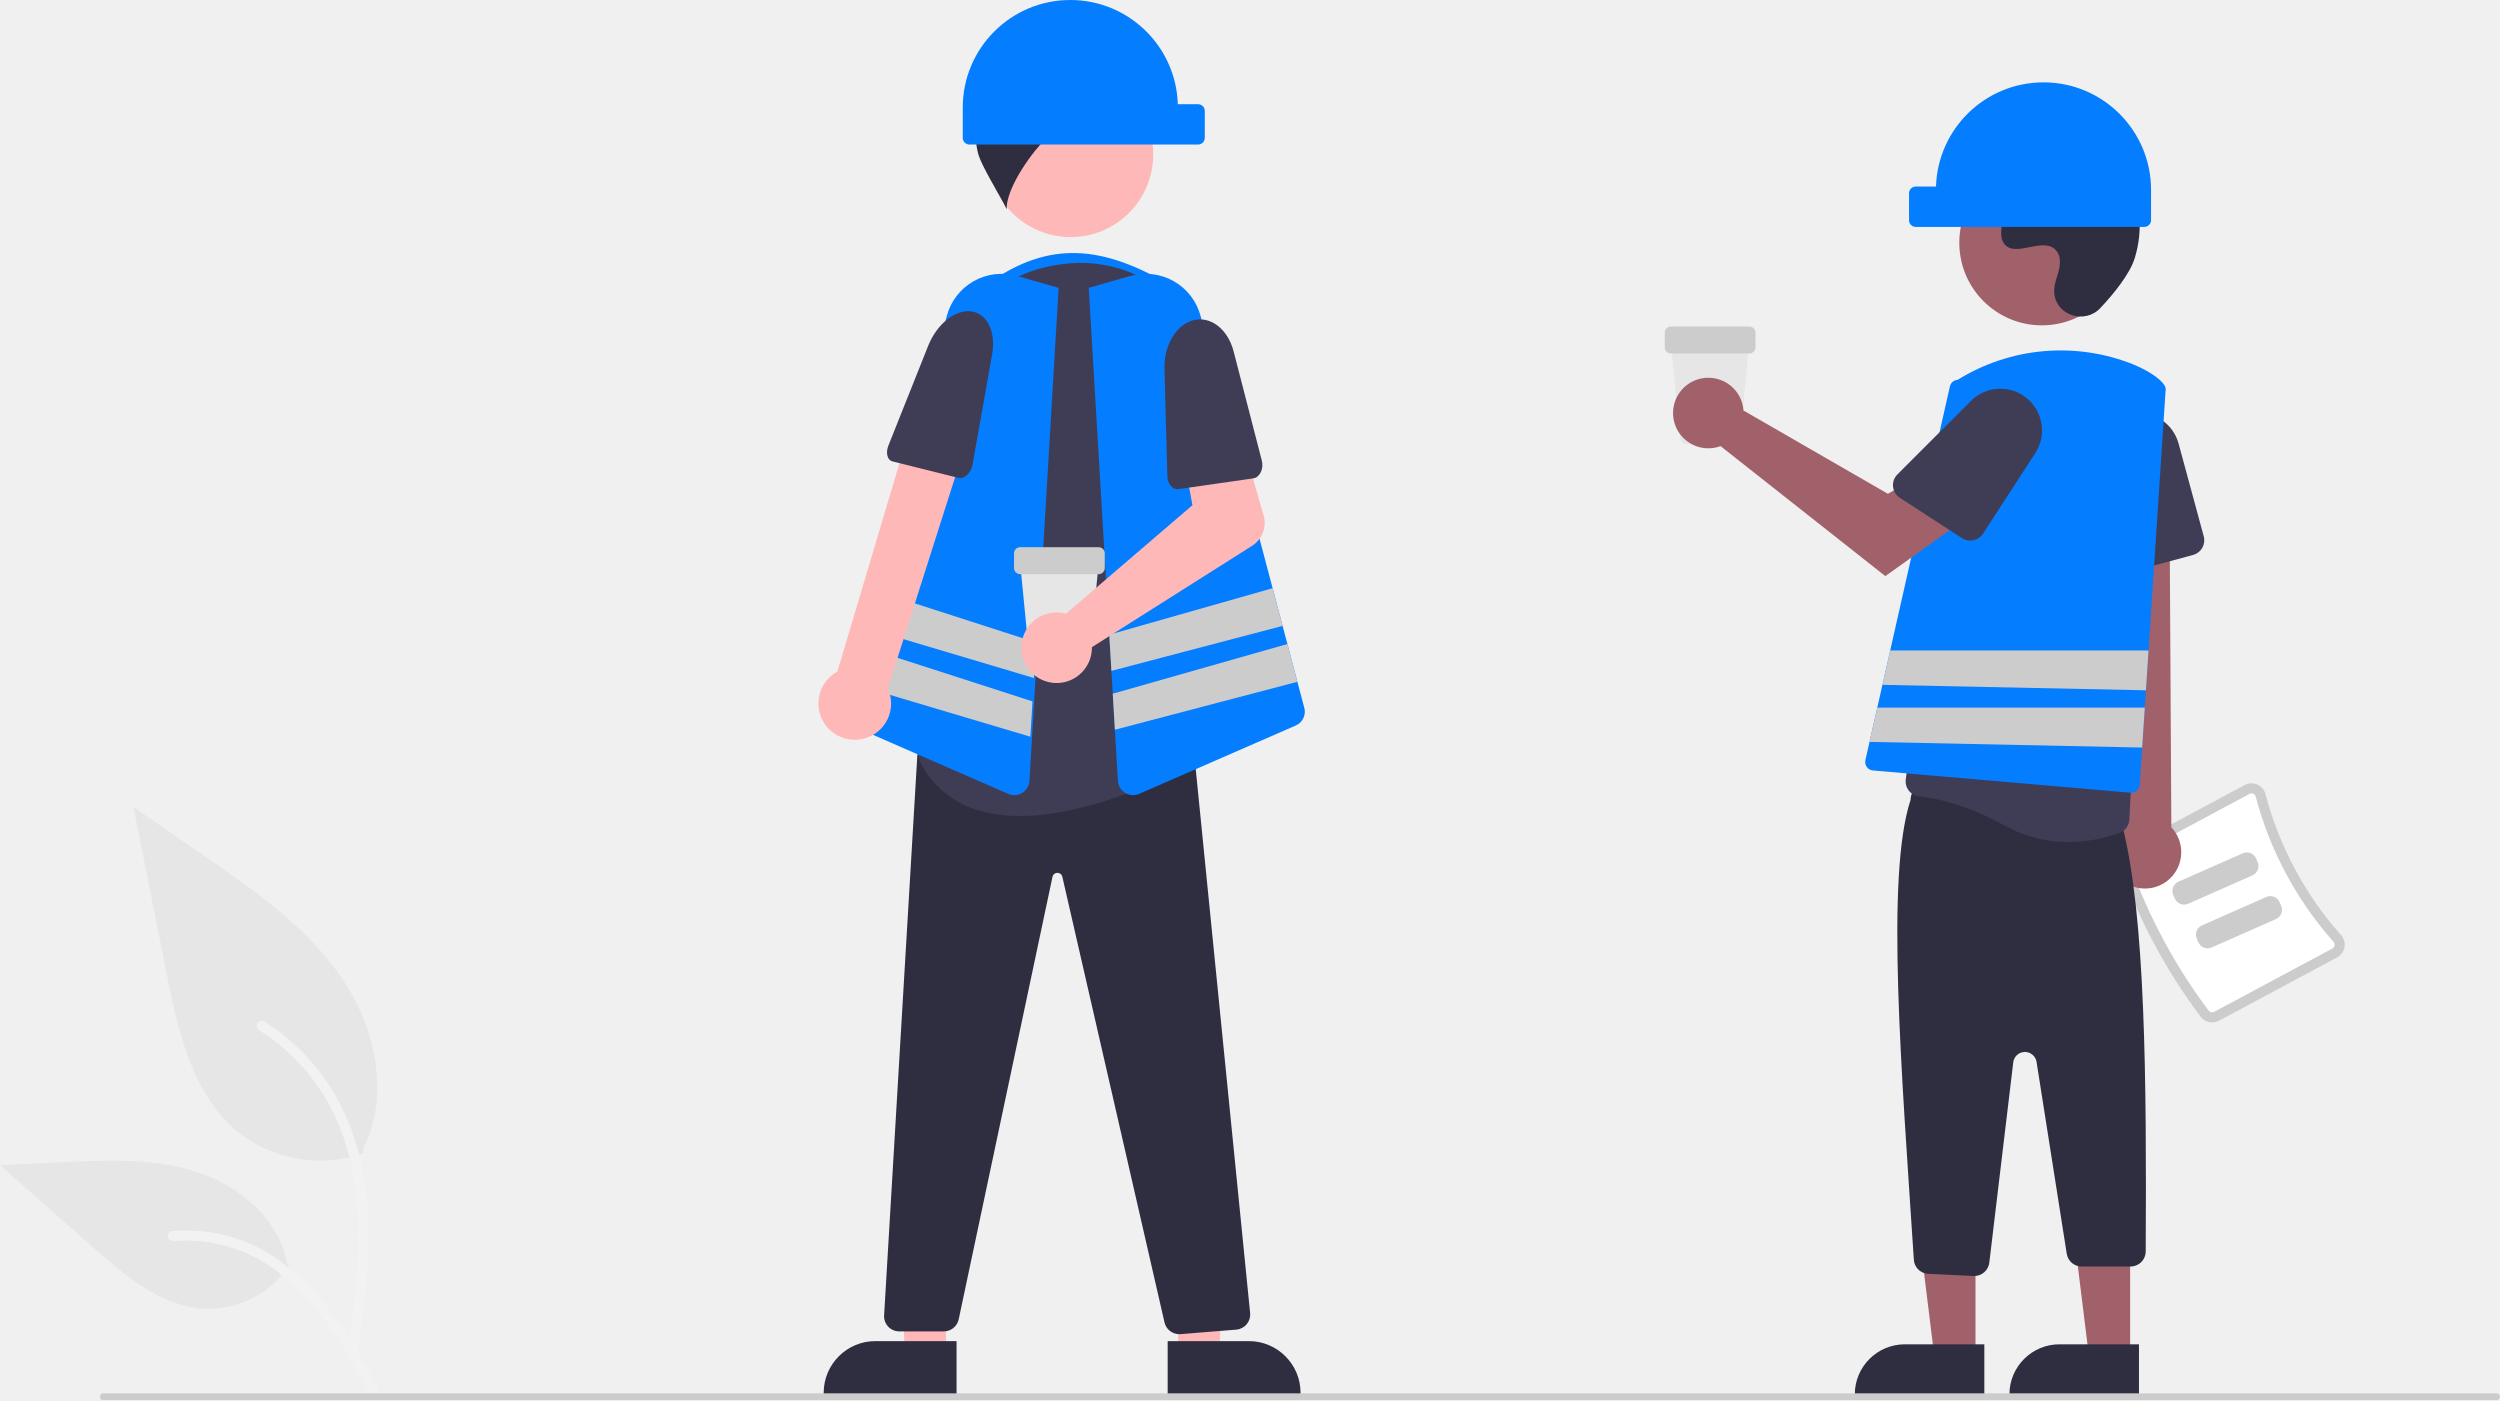
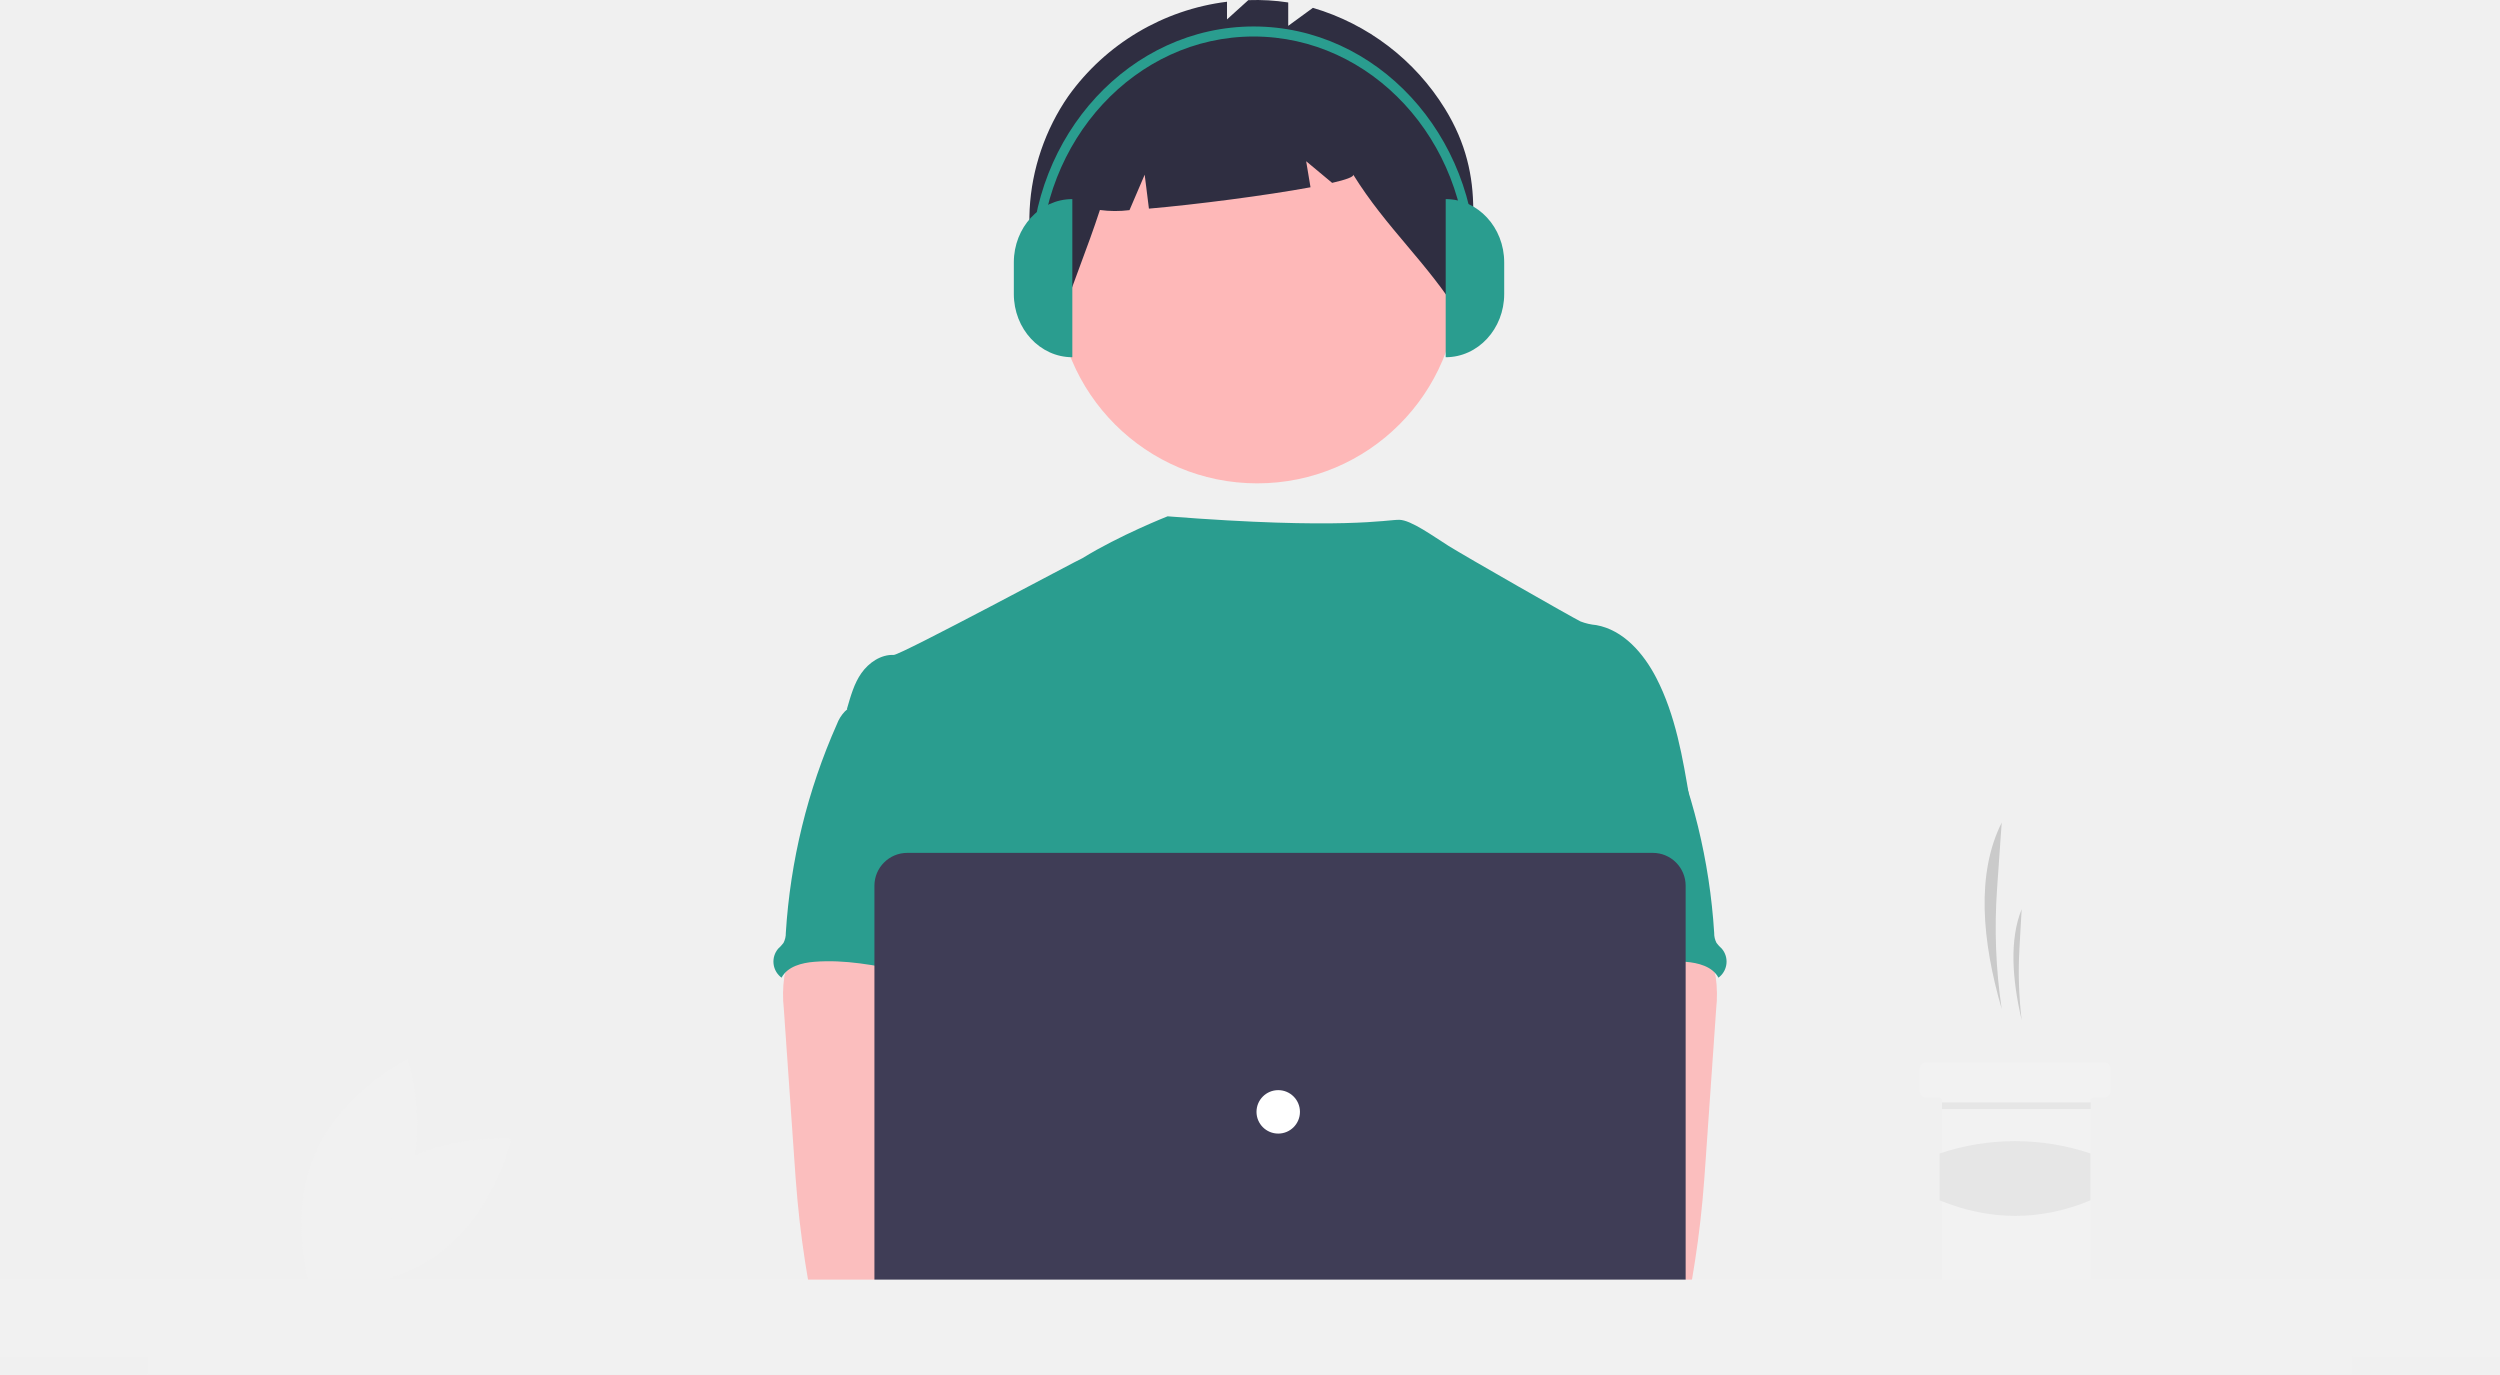
- <svg xmlns="http://www.w3.org/2000/svg" id="b64f0f6f-db43-4ca5-b855-c1335bdefc13" data-name="Layer 1" width="743.704" height="416.5" viewBox="0 0 743.704 416.5">
-   <path d="M743.934,373.905H729.798a1.818,1.818,0,0,1-1.816-1.647l-2.829-29.002h23.426L745.75,372.258A1.818,1.818,0,0,1,743.934,373.905Z" transform="translate(-228.1482 -241.75)" fill="#e6e6e6" />
-   <path d="M748.542,346.905H725.19a1.826,1.826,0,0,1-1.824-1.824v-4.378a1.826,1.826,0,0,1,1.824-1.824h23.351a1.826,1.826,0,0,1,1.824,1.824v4.378A1.826,1.826,0,0,1,748.542,346.905Z" transform="translate(-228.1482 -241.75)" fill="#ccc" />
-   <path d="M578.549,342.75h-56v-17c17.696-12.315,33.375-11.244,54,1Z" transform="translate(-228.1482 -241.75)" fill="#057dff" />
-   <polygon points="281.433 402.957 269.173 402.956 267.34 355.668 281.435 355.669 281.433 402.957" fill="#ffb8b8" />
-   <path d="M512.707,656.591l-39.531-.001v-.5a15.386,15.386,0,0,1,15.386-15.386h.001l24.144.001Z" transform="translate(-228.1482 -241.75)" fill="#2f2e41" />
-   <polygon points="350.486 402.957 362.746 402.956 364.579 355.668 350.484 355.669 350.486 402.957" fill="#ffb8b8" />
-   <path d="M575.507,640.704l24.144-.001h.001a15.386,15.386,0,0,1,15.386,15.386v.5l-39.531.001Z" transform="translate(-228.1482 -241.75)" fill="#2f2e41" />
-   <path d="M578.957,638.646a4.52,4.52,0,0,1-4.394-3.522L544.176,502.584a1.457,1.457,0,0,0-1.464-1.174h-.008a1.458,1.458,0,0,0-1.46,1.188L513.34,634.245a4.522,4.522,0,0,1-4.402,3.566H495.645a4.5,4.5,0,0,1-4.492-4.766l9.901-166.855,3.984-1.179.075.001,78.258.685,16.667,166.672a4.498,4.498,0,0,1-4.116,4.922l-16.604,1.341Q579.136,638.646,578.957,638.646Z" transform="translate(-228.1482 -241.75)" fill="#2f2e41" />
-   <circle cx="318.491" cy="45.971" r="24.561" fill="#ffb8b8" />
-   <path d="M531.593,484.484a42.393,42.393,0,0,1-12.728-1.791,28.097,28.097,0,0,1-17.038-14.375,4.505,4.505,0,0,1-.335-3.354c2.709-9.245,15.799-57.301,7.447-95.503a40.485,40.485,0,0,1,5.755-31.114,39.977,39.977,0,0,1,25.927-17.438l0-.001c1.385-.271,2.778-.492,4.139-.66a39.836,39.836,0,0,1,32.258,10.613,40.82,40.82,0,0,1,12.816,32.36l-6.419,103.004a4.46,4.46,0,0,1-2.398,3.703C573.625,473.801,551.418,484.484,531.593,484.484Z" transform="translate(-228.1482 -241.75)" fill="#3f3d56" />
-   <path d="M574.386,269.642A30.156,30.156,0,0,0,541.333,251.058l7.744,6.258c-9.622.324-19.75-.365-26.619,6.379,2.187-.061,5.054,4.617,7.241,4.557-4.089.081-7.797,2.954-9.603,6.623a18.865,18.865,0,0,0-1.114,11.997c.808,4.009,6.968,13.402,8.626,17.14-.285-9.77,18.949-33.074,28.342-30.642a25.772,25.772,0,0,0-11.9,9.035A34.904,34.904,0,0,1,564.75,279.018a14.65,14.65,0,0,0,4.935.276,6.025,6.025,0,0,0,3.572-9.629Z" transform="translate(-228.1482 -241.75)" fill="#2f2e41" />
-   <path d="M529.901,478.299a4.504,4.504,0,0,1-1.802-.38l-46.601-20.34a4.47,4.47,0,0,1-2.553-5.277l30.85-116.539a16.865,16.865,0,0,1,20.941-11.903l12.335,3.521-8.684,146.681a4.513,4.513,0,0,1-2.146,3.57A4.466,4.466,0,0,1,529.901,478.299Z" transform="translate(-228.1482 -241.75)" fill="#057dff" />
-   <path d="M616.149,452.3l-2.05-7.73-2.97-11.24-1.43-5.39-2.97-11.21-21.43-80.97a16.847,16.847,0,0,0-20.94-11.9l-12.33,3.52,6.11,103.17.63,10.77.4,6.79v.01l.64,10.71.9,15.23a4.53,4.53,0,0,0,4.49,4.24,4.583,4.583,0,0,0,1.8-.38l46.6-20.34A4.466,4.466,0,0,0,616.149,452.3Z" transform="translate(-228.1482 -241.75)" fill="#057dff" />
-   <polygon points="381.55 186.19 330.621 199.57 329.99 188.8 378.581 174.98 381.55 186.19" fill="#ccc" />
-   <polygon points="385.95 202.82 331.66 217.08 331.021 206.37 331.021 206.36 382.981 191.58 385.95 202.82" fill="#ccc" />
-   <polygon points="308.181 191.12 307.55 201.69 257.601 186.81 260.53 175.75 308.181 191.12" fill="#ccc" />
-   <polygon points="307.14 208.65 256.17 192.2 253.24 203.29 306.52 219.16 307.14 208.65" fill="#ccc" />
-   <path d="M485.207,461.454a10.743,10.743,0,0,0,7.044-14.891l23.962-75.226-16.991-3.559-21.969,73.753a10.801,10.801,0,0,0,7.955,19.922Z" transform="translate(-228.1482 -241.75)" fill="#ffb8b8" />
-   <path d="M516.878,334.356h0c4.879.498,7.623,5.984,6.41,12.814L517.467,379.948c-.436,2.457-2.458,4.403-4.139,3.982l-19.69-4.922c-1.515-.379-2.073-2.531-1.215-4.685L504.243,344.67C506.81,338.23,512.148,333.873,516.878,334.356Z" transform="translate(-228.1482 -241.75)" fill="#3f3d56" />
-   <path d="M546.549,241.75h0a31.993,31.993,0,0,1,31.975,31h6.025a2,2,0,0,1,2,2v8a2,2,0,0,1-2,2h-68a2,2,0,0,1-2-2v-9A32,32,0,0,1,546.549,241.75Z" transform="translate(-228.1482 -241.75)" fill="#057dff" />
-   <path d="M550.372,439.555H536.237A1.818,1.818,0,0,1,534.421,437.908l-2.829-29.002h23.426l-2.829,29.001A1.818,1.818,0,0,1,550.372,439.555Z" transform="translate(-228.1482 -241.75)" fill="#e6e6e6" />
-   <path d="M554.98,412.555H531.629a1.826,1.826,0,0,1-1.824-1.824v-4.378a1.826,1.826,0,0,1,1.824-1.824h23.351a1.826,1.826,0,0,1,1.824,1.824v4.378A1.826,1.826,0,0,1,554.98,412.555Z" transform="translate(-228.1482 -241.75)" fill="#ccc" />
-   <path d="M543.608,424.002a10.526,10.526,0,0,1,1.626.319l37.646-32.284-2.201-11.845,17.443-5.658L604.056,395.125a8,8,0,0,1-3.409,8.975l-47.677,30.17a10.497,10.497,0,1,1-9.361-10.269Z" transform="translate(-228.1482 -241.75)" fill="#ffb8b8" />
-   <path d="M582.978,337.063h0c5.212-1.459,10.419,2.508,12.164,9.266l8.373,32.43c.628,2.431-.591,5.014-2.496,5.288l-22.307,3.209c-1.716.247-3.229-1.513-3.292-3.832l-.866-31.913C574.368,344.581,577.926,338.478,582.978,337.063Z" transform="translate(-228.1482 -241.75)" fill="#3f3d56" />
-   <path d="M882.811,544.22a167.506,167.506,0,0,1-24.075-44.932,4.303,4.303,0,0,1,2.032-5.179l35.145-18.832a4.247,4.247,0,0,1,3.726-.151,4.319,4.319,0,0,1,2.461,2.884,102.328,102.328,0,0,0,22.446,41.891,4.318,4.318,0,0,1,1.038,3.647,4.247,4.247,0,0,1-2.189,3.018L888.249,545.397A4.303,4.303,0,0,1,882.811,544.22Z" transform="translate(-228.1482 -241.75)" fill="#ccc" />
-   <path d="M885.209,542.418a1.299,1.299,0,0,0,1.622.335l35.145-18.832a1.246,1.246,0,0,0,.653-.897,1.318,1.318,0,0,0-.325-1.128,105.34,105.34,0,0,1-23.107-43.125,1.319,1.319,0,0,0-.758-.895,1.247,1.247,0,0,0-1.11.046l-35.145,18.832a1.298,1.298,0,0,0-.62,1.537,164.507,164.507,0,0,0,23.645,44.127Z" transform="translate(-228.1482 -241.75)" fill="#fff" />
-   <path d="M898.22,502.152l-19.142,8.45a3.003,3.003,0,0,1-3.956-1.533l-.473-1.073a3.003,3.003,0,0,1,1.533-3.956l19.142-8.45a3.003,3.003,0,0,1,3.956,1.533l.473,1.073A3.003,3.003,0,0,1,898.22,502.152Z" transform="translate(-228.1482 -241.75)" fill="#ccc" />
-   <path d="M905.22,515.152l-19.142,8.45a3.003,3.003,0,0,1-3.956-1.533l-.473-1.073a3.003,3.003,0,0,1,1.533-3.956l19.142-8.45a3.003,3.003,0,0,1,3.956,1.533l.473,1.073A3.003,3.003,0,0,1,905.22,515.152Z" transform="translate(-228.1482 -241.75)" fill="#ccc" />
-   <path d="M860.327,504.32a10.743,10.743,0,0,1-2.062-16.343l-8.072-114.558,23.253,2.255.639,112.187a10.801,10.801,0,0,1-13.757,16.459Z" transform="translate(-228.1482 -241.75)" fill="#a0616a" />
-   <path d="M855.456,411.912a4.482,4.482,0,0,1-1.859-3.401L851.893,377.635a12.399,12.399,0,0,1,24.346-3.927l7.485,27.605a4.505,4.505,0,0,1-3.166,5.521L859.268,412.606A4.483,4.483,0,0,1,855.456,411.912Z" transform="translate(-228.1482 -241.75)" fill="#3f3d56" />
-   <polygon points="587.676 403.408 575.416 403.408 569.584 356.12 587.678 356.12 587.676 403.408" fill="#a0616a" />
-   <path d="M566.659,399.905H590.303a0,0,0,0,1,0,0v14.887a0,0,0,0,1,0,0H551.772a0,0,0,0,1,0,0v0A14.887,14.887,0,0,1,566.659,399.905Z" fill="#2f2e41" />
-   <polygon points="633.676 403.408 621.416 403.408 615.584 356.12 633.678 356.12 633.676 403.408" fill="#a0616a" />
-   <path d="M612.659,399.905H636.303a0,0,0,0,1,0,0v14.887a0,0,0,0,1,0,0H597.772a0,0,0,0,1,0,0v0A14.887,14.887,0,0,1,612.659,399.905Z" fill="#2f2e41" />
-   <path d="M815.245,621.335l-13.496-.644a4.499,4.499,0,0,1-4.286-4.463c-3.558-54.919-8.486-113.807-.942-136.557a4.501,4.501,0,0,1,5.146-4.485l53.994,7.838a4.474,4.474,0,0,1,3.854,4.42c6.894,26.936,7.205,75.782,6.944,126.534a4.5,4.5,0,0,1-4.5,4.534h-14.55a4.479,4.479,0,0,1-4.445-3.801l-8.977-57.067a3.5,3.5,0,0,0-6.933.128l-7.126,59.603a4.517,4.517,0,0,1-4.469,3.966Q815.352,621.341,815.245,621.335Z" transform="translate(-228.1482 -241.75)" fill="#2f2e41" />
-   <path d="M824.746,487.451c-11.899-6.611-21.197-8.349-25.68-8.796a4.418,4.418,0,0,1-3.053-1.673,4.478,4.478,0,0,1-.931-3.401l12.938-96.051a33.219,33.219,0,0,1,19.364-25.957,32.306,32.306,0,0,1,31.396,2.461q.665.442,1.305.903a33.178,33.178,0,0,1,12.636,34.573c-7.934,32.455-10.659,85.662-11.125,95.999a4.465,4.465,0,0,1-2.918,4.005,45.085,45.085,0,0,1-15.226,2.711A38.125,38.125,0,0,1,824.746,487.451Z" transform="translate(-228.1482 -241.75)" fill="#3f3d56" />
-   <circle cx="607.419" cy="72.22" r="24.561" fill="#a0616a" />
-   <path d="M852.948,333.401c-4.582,4.881-13.091,2.261-13.688-4.407a8.056,8.056,0,0,1,.01-1.556c.308-2.954,2.015-5.635,1.606-8.754a4.59,4.59,0,0,0-.84-2.149c-3.651-4.889-12.222,2.187-15.668-2.239-2.113-2.714.371-6.987-1.251-10.021-2.14-4.004-8.479-2.029-12.454-4.221-4.423-2.439-4.158-9.225-1.247-13.353,3.551-5.034,9.776-7.72,15.923-8.107s12.253,1.275,17.992,3.511c6.521,2.541,12.988,6.054,17.001,11.788,4.88,6.973,5.35,16.348,2.909,24.502C861.757,323.356,856.69,329.416,852.948,333.401Z" transform="translate(-228.1482 -241.75)" fill="#2f2e41" />
-   <path d="M872.399,357.28c-.43-2.02-4.12-4.78-9.4-7.03a58.135,58.135,0,0,0-52.5,4.5,2.48,2.48,0,0,0-2.29,1.95l-17.76,78.55-2.31,10.23-1.53,6.77-2.31,10.2-1.23,5.45a2.508,2.508,0,0,0,2.22,3.05l76.69,6.62c.07,0,.15.01.22.01a2.5,2.5,0,0,0,2.48-2.34l.73-11.11.78-11.88.34-5.15.77-11.85,5.11-77.84V357.34Z" transform="translate(-228.1482 -241.75)" fill="#057dff" />
-   <path d="M746.564,362.224a10.526,10.526,0,0,1,.239,1.64l42.957,24.782,10.441-6.011,11.131,14.572L788.996,413.128l-49.008-38.663a10.496,10.496,0,1,1,6.576-12.241Z" transform="translate(-228.1482 -241.75)" fill="#a0616a" />
-   <path d="M791.295,386.539a4.482,4.482,0,0,1,1.293-3.653l21.863-21.868a12.399,12.399,0,0,1,19.168,15.516l-15.57,23.992a4.505,4.505,0,0,1-6.224,1.325l-18.504-12.009A4.483,4.483,0,0,1,791.295,386.539Z" transform="translate(-228.1482 -241.75)" fill="#3f3d56" />
-   <polygon points="639.15 193.5 638.38 205.35 559.99 203.73 562.3 193.5 639.15 193.5" fill="#ccc" />
-   <polygon points="638.041 210.5 637.26 222.38 556.15 220.7 558.461 210.5 638.041 210.5" fill="#ccc" />
-   <path d="M836.049,266.25h0a31.993,31.993,0,0,0-31.975,31h-6.025a2,2,0,0,0-2,2v8a2,2,0,0,0,2,2h68a2,2,0,0,0,2-2v-9A32,32,0,0,0,836.049,266.25Z" transform="translate(-228.1482 -241.75)" fill="#057dff" />
-   <path d="M336.263,584.806a39.063,39.063,0,0,1-37.721-6.645c-13.212-11.089-17.354-29.359-20.725-46.275l-9.969-50.036L288.719,496.222c15.01,10.335,30.357,21.001,40.75,35.971s14.929,35.405,6.579,51.603" transform="translate(-228.1482 -241.75)" fill="#e6e6e6" />
-   <path d="M334.478,645.385c2.112-15.387,4.285-30.973,2.803-46.525-1.316-13.812-5.53-27.303-14.109-38.364a63.819,63.819,0,0,0-16.374-14.837c-1.637-1.034-3.144,1.561-1.514,2.59a60.672,60.672,0,0,1,23.999,28.956c5.225,13.289,6.064,27.776,5.164,41.893-.544,8.537-1.698,17.019-2.861,25.489a1.554,1.554,0,0,0,1.048,1.845,1.509,1.509,0,0,0,1.845-1.048Z" transform="translate(-228.1482 -241.75)" fill="#f2f2f2" />
-   <path d="M314.131,618.156a28.755,28.755,0,0,1-25.055,12.931c-12.683-.602-23.257-9.454-32.775-17.858l-28.153-24.857,18.633-.892c13.4-.641,27.145-1.239,39.908,2.893s24.533,14.077,26.867,27.287" transform="translate(-228.1482 -241.75)" fill="#e6e6e6" />
-   <path d="M340.449,654.23c-10.168-17.991-21.961-37.986-43.035-44.377a48.022,48.022,0,0,0-18.101-1.869c-1.922.166-1.442,3.128.476,2.963a44.614,44.614,0,0,1,28.886,7.642c8.145,5.544,14.487,13.252,19.854,21.425,3.288,5.007,6.233,10.226,9.178,15.438.941,1.666,3.693.463,2.74-1.222Z" transform="translate(-228.1482 -241.75)" fill="#f2f2f2" />
-   <path d="M970.852,658.25h-712a1,1,0,0,1,0-2h712a1,1,0,0,1,0,2Z" transform="translate(-228.1482 -241.75)" fill="#ccc" />
+ <svg xmlns="http://www.w3.org/2000/svg" id="a57f6051-90d9-4b0f-831b-7c7398482616" data-name="Layer 1" width="878.63" height="483" viewBox="0 0 878.63 483">
+   <path d="M294.716,621.203c-19.511,14.544-25.04,40.135-25.04,40.135s26.104,2.009,45.615-12.535,25.04-40.135,25.04-40.135S314.227,606.659,294.716,621.203Z" transform="translate(-160.6848 -208.5)" fill="#f1f1f1" />
+   <path d="M302.844,628.032c-9.377,22.456-32.862,34.028-32.862,34.028s-8.281-24.837,1.096-47.293,32.862-34.028,32.862-34.028S312.221,605.576,302.844,628.032Z" transform="translate(-160.6848 -208.5)" fill="#f1f1f1" />
+   <path d="M864.187,563.114h0a194.657,194.657,0,0,1-1.633-42.195l1.633-23.307h0c-9,17.908-6.966,41.479,0,65.502Z" transform="translate(-160.6848 -208.5)" fill="#cacaca" />
+   <path d="M871.205,567.013h0a143.091,143.091,0,0,1-.786-25.116l.786-13.873h0C866.875,538.683,867.854,552.713,871.205,567.013Z" transform="translate(-160.6848 -208.5)" fill="#cacaca" />
+   <path d="M902.401,584.17v7.798a2.352,2.352,0,0,1-2.339,2.339h-3.899a.777.777,0,0,0-.78.78v63.943a2.351,2.351,0,0,1-2.339,2.339H845.476a2.341,2.341,0,0,1-2.339-2.339V595.087a.782.782,0,0,0-.78-.78H837.678a2.341,2.341,0,0,1-2.339-2.339v-7.798a2.336,2.336,0,0,1,2.339-2.339h62.383A2.346,2.346,0,0,1,902.401,584.17Z" transform="translate(-160.6848 -208.5)" fill="#f2f2f2" />
+   <rect x="682.522" y="387.445" width="52.246" height="2.339" fill="#e6e6e6" />
+   <path d="M895.383,630.369c-17.483,7.235-35.156,7.315-53.026,0v-16.481a83.274,83.274,0,0,1,53.026,0Z" transform="translate(-160.6848 -208.5)" fill="#e6e6e6" />
+   <circle id="fff0188c-9915-4c0d-8339-9317a77083e8" data-name="Ellipse 276" cx="441.853" cy="99.211" r="70.666" fill="#feb8b8" />
+   <path id="ac220ed6-7c3f-4d1e-8d82-3295770c496a" data-name="Path 1461" d="M668.54,246.746a81.614,81.614,0,0,0-46.43-35.492l-8.675,6.331v-8.22a75.123,75.123,0,0,0-14.032-.817l-7.485,6.772V209.11a80.834,80.834,0,0,0-55.763,33.169c-16.254,23.432-18.998,56.032-3.011,79.652,4.388-13.487,9.715-26.142,14.104-39.628a39.916,39.916,0,0,0,10.399.05l5.339-12.459,1.492,11.931c16.55-1.441,41.096-4.607,56.785-7.508l-1.526-9.154,9.128,7.606c4.806-1.106,7.66-2.11,7.425-2.877,11.668,18.811,25.948,30.826,37.616,49.637C678.337,293.006,683.437,270.951,668.54,246.746Z" transform="translate(-160.6848 -208.5)" fill="#2f2e41" />
+   <path d="M754.52,489.43c-2.43-14.619-4.936-29.519-11.731-42.689-4.466-8.626-11.554-16.847-21.11-18.552a20.422,20.422,0,0,1-5.497-1.272c-2.8-1.349-40.425-22.827-46.405-26.568-5.135-3.212-13.24-9.158-17.327-9.158-4.112-.09-19.878,3.579-81.414-1.231,0,0-16.905,6.663-29.985,14.743-.198-.131-63.869,34.06-66.261,33.97-4.53-.191-8.741,2.71-11.338,6.362-2.596,3.652-3.814,8.174-5.089,12.546,13.907,30.97,26.631,61.98,40.539,92.95a7.931,7.931,0,0,1,1.006,3.815,9.31,9.31,0,0,1-1.73,3.815c-6.82,10.956-6.603,24.736-5.858,37.613.746,12.877,1.668,26.478-4.087,38.02-1.565,3.169-3.601,6.069-5.089,9.238-3.486,7.177-4.746,30.131-2.71,37.842l255.121,7.309C730.067,673.102,754.52,489.43,754.52,489.43Z" transform="translate(-160.6848 -208.5)" fill="#2a9d8f" />
+   <path id="bb46eb08-8e3e-4ac5-913b-26d221d967b9" data-name="Path 1421" d="M436.31,551.903a45.043,45.043,0,0,0-.153,11.109l3.657,52.513c.343,4.949.681,9.887,1.146,14.824.877,9.581,2.188,19.086,3.815,28.578a5.09,5.09,0,0,0,5.216,4.949c16.096,3.406,32.726,3.27,49.153,2.342,25.067-1.399,89.198-4.046,93.116-9.136s1.635-13.322-3.474-17.438-89.739-14.149-89.739-14.149c.827-6.553,3.321-12.724,5.688-18.946,4.25-11.035,8.22-22.432,8.297-34.253s-4.377-24.25-14.061-31.022c-7.966-5.56-18.221-6.591-27.928-6.362-7.062.203-19.265-1.489-25.716,1.272C440.223,538.431,437.264,546.905,436.31,551.903Z" transform="translate(-160.6848 -208.5)" fill="#fbbebe" />
+   <path id="efe93a1e-ccdd-49fd-af5f-e26394aa0937" data-name="Path 1430" d="M457.627,458.523a13.17,13.17,0,0,0-2.824,4.518A213.588,213.588,0,0,0,436.862,536.356a7.329,7.329,0,0,1-.827,3.55,15.535,15.535,0,0,1-1.87,2.023,7.024,7.024,0,0,0,.84,9.898q.173.146.356.281c2.099-3.951,7.125-5.242,11.592-5.586,21.389-1.692,42.282,8.259,63.734,7.508-1.514-5.23-3.691-10.256-4.925-15.548-5.459-23.502,8.156-49.089-.191-71.726-1.667-4.53-4.453-8.983-8.843-10.968a23.555,23.555,0,0,0-5.662-1.499c-5.421-.98-16.212-5.166-21.453-3.486-1.935.624-2.697,2.443-4.301,3.542C462.877,455.902,459.646,456.474,457.627,458.523Z" transform="translate(-160.6848 -208.5)" fill="#2a9d8f" />
+   <path id="a38c3c09-000b-42b7-8619-0229d8aff5e9" data-name="Path 1421" d="M754.672,536.183c-6.451-2.762-18.653-1.069-25.716-1.272-9.707-.229-19.962.802-27.928,6.362-9.684,6.772-14.137,19.201-14.061,31.022s4.046,23.218,8.297,34.253c2.366,6.222,4.861,12.393,5.688,18.946,0,0-84.63,10.034-89.739,14.149s-7.392,12.348-3.474,17.438,126.173,10.2,142.269,6.794a5.09,5.09,0,0,0,5.216-4.949c1.627-9.491,2.937-18.996,3.815-28.578.465-4.937.802-9.874,1.146-14.824l3.657-52.513a45.043,45.043,0,0,0-.153-11.109C762.736,546.905,759.777,538.431,754.672,536.183Z" transform="translate(-160.6848 -208.5)" fill="#fbbebe" />
+   <path id="bd3879bf-5d05-49be-b690-c4d97e29a2ab" data-name="Path 1430" d="M734.687,454.346c-1.603-1.099-2.366-2.918-4.301-3.542-5.241-1.68-16.032,2.507-21.453,3.486a23.555,23.555,0,0,0-5.662,1.499c-4.389,1.985-7.175,6.438-8.843,10.968-8.347,22.637,5.268,48.224-.191,71.726-1.234,5.293-3.411,10.318-4.925,15.548,21.453.751,42.346-9.2,63.734-7.508,4.467.343,9.493,1.635,11.592,5.586q.183-.135.356-.281a7.024,7.024,0,0,0,.84-9.898,15.535,15.535,0,0,1-1.87-2.023,7.329,7.329,0,0,1-.827-3.55,213.588,213.588,0,0,0-17.941-73.316,13.17,13.17,0,0,0-2.824-4.518C740.354,456.474,737.123,455.902,734.687,454.346Z" transform="translate(-160.6848 -208.5)" fill="#2a9d8f" />
+   <circle cx="420.924" cy="438.81" r="19.073" fill="#fbbebe" />
+   <circle cx="463.156" cy="438.81" r="19.073" fill="#fbbebe" />
+   <path d="M741.572,690.288H479.542a11.552,11.552,0,0,1-11.539-11.539V519.783a11.552,11.552,0,0,1,11.539-11.539H741.572a11.552,11.552,0,0,1,11.539,11.539V678.75A11.552,11.552,0,0,1,741.572,690.288Z" transform="translate(-160.6848 -208.5)" fill="#3f3d56" />
+   <circle id="bf1cdf42-3b4f-4239-91c9-f6802a29e918" data-name="Ellipse 263" cx="449.236" cy="390.766" r="7.635" fill="#fff" />
+   <polygon points="878.63 449.724 0 449.724 0 476.724 51.97 476.724 51.97 483 826.68 483 826.68 476.724 878.63 476.724 878.63 449.724" fill="#f1f1f1" />
+   <path d="M537.556,334.049h0c-11.355,0-20.559-9.952-20.559-22.229h0V300.705c0-12.277,9.205-22.229,20.559-22.229h0v55.574Z" transform="translate(-160.6848 -208.5)" fill="#2a9d8f" />
+   <path d="M668.779,278.476h0c11.355,0,20.559,9.952,20.559,22.229v11.115c0,12.277-9.205,22.229-20.559,22.229h0V278.476Z" transform="translate(-160.6848 -208.5)" fill="#2a9d8f" />
+   <path d="M679.553,302.452h-3.262c0-44.73-33.656-81.121-75.026-81.121-41.369,0-75.026,36.391-75.026,81.121h-3.262c0-46.675,35.12-84.648,78.288-84.648C644.433,217.804,679.553,255.777,679.553,302.452Z" transform="translate(-160.6848 -208.5)" fill="#2a9d8f" />
</svg>
